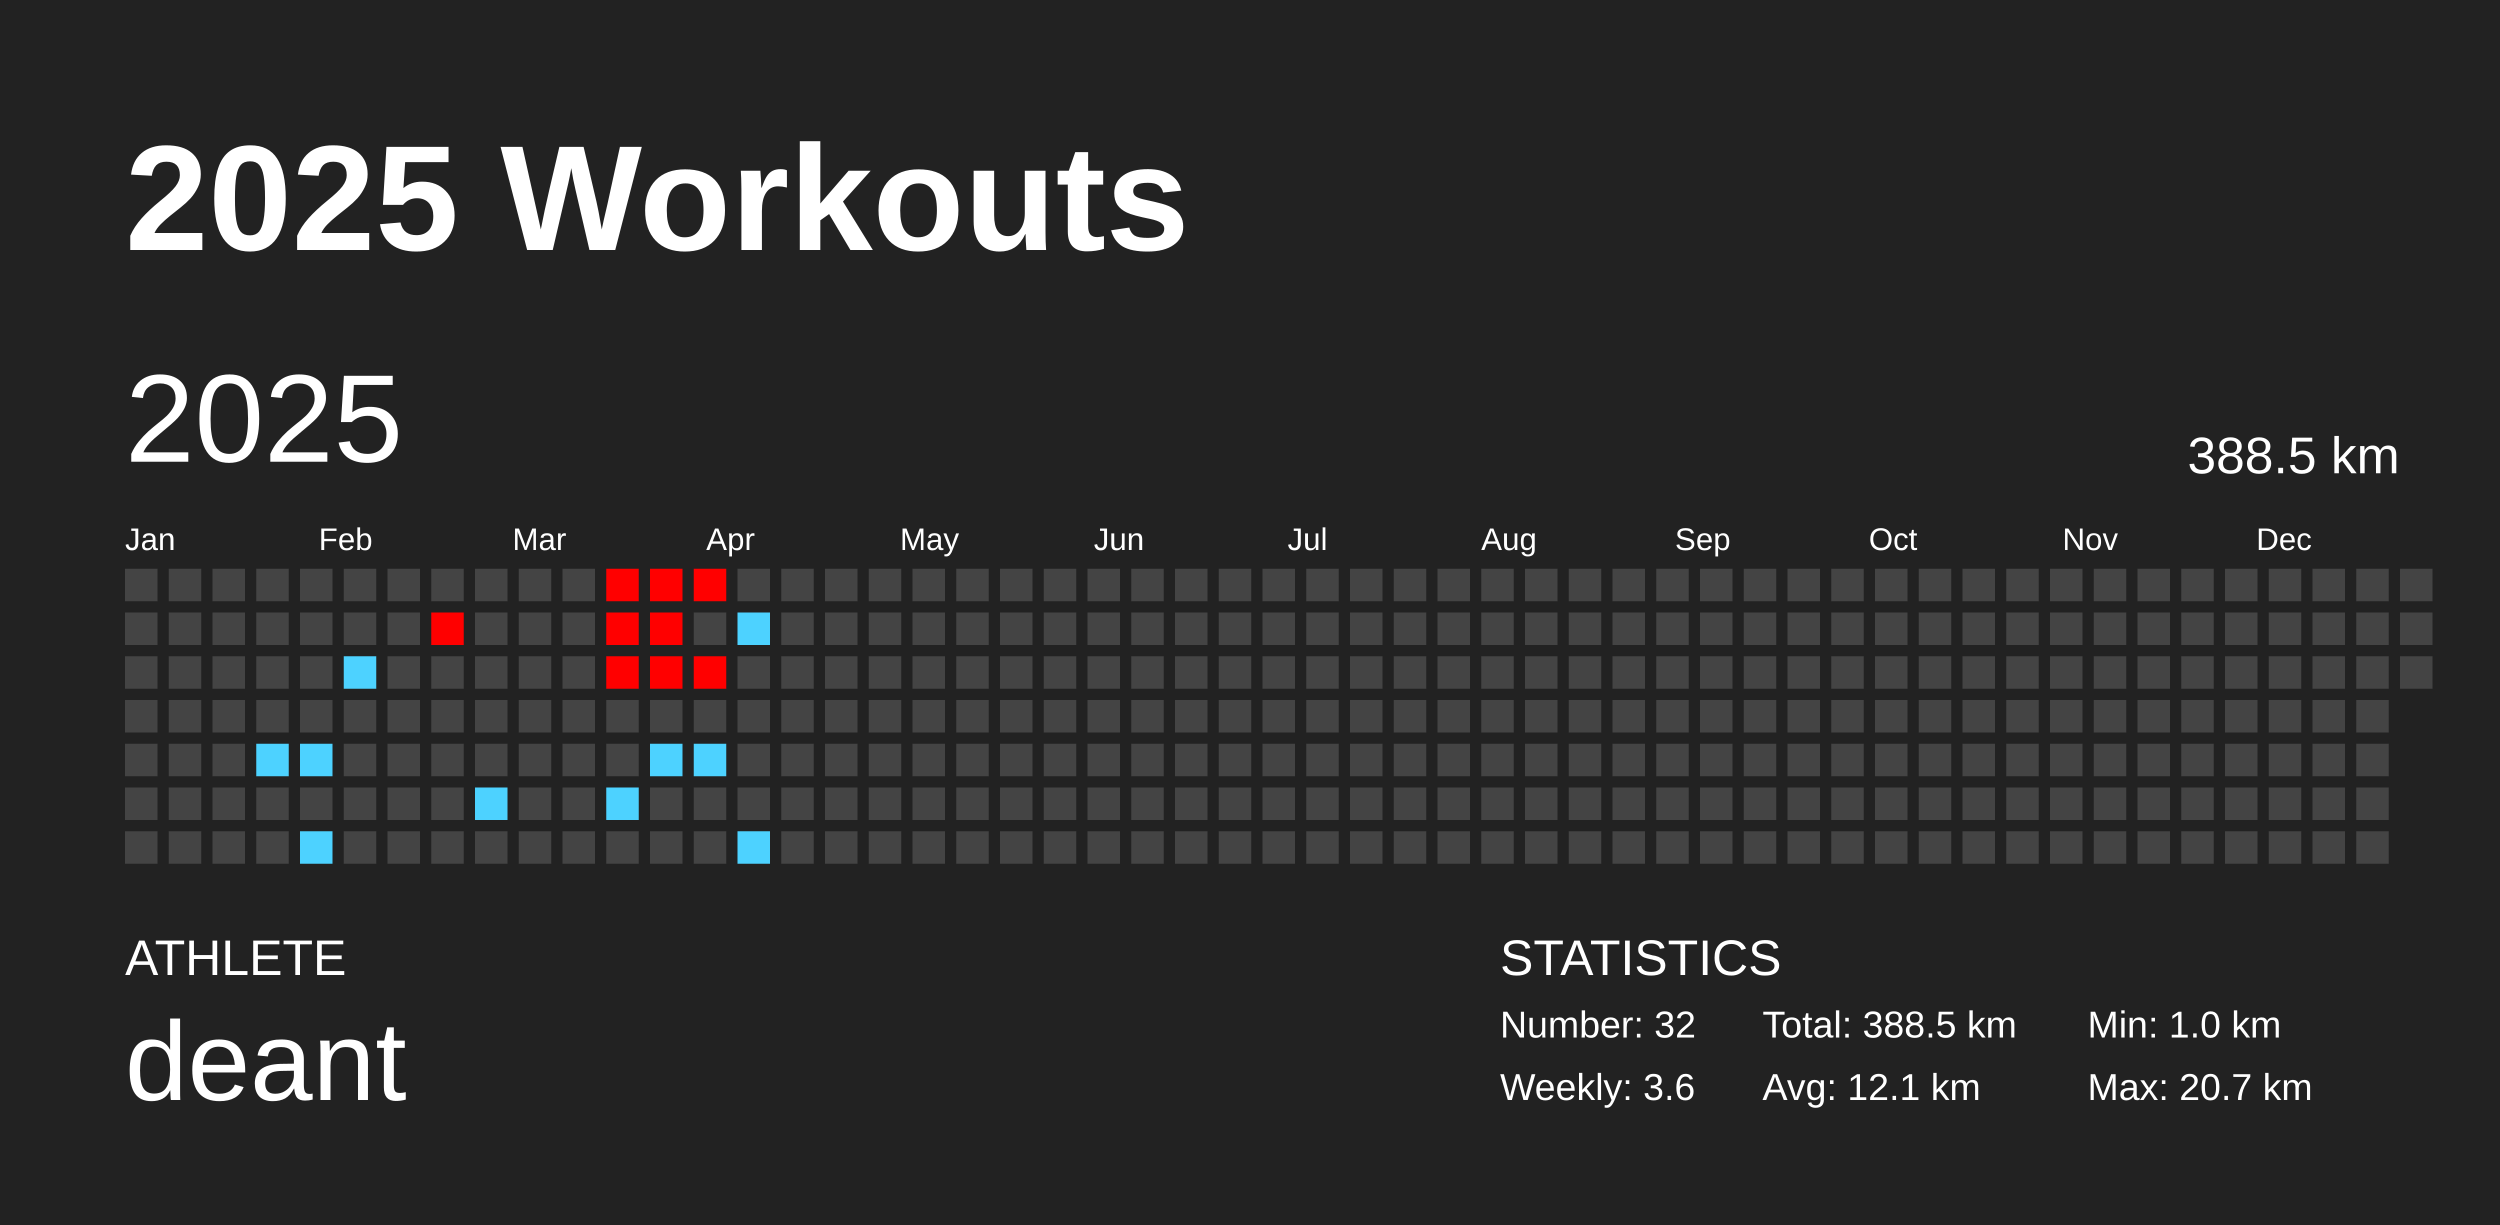
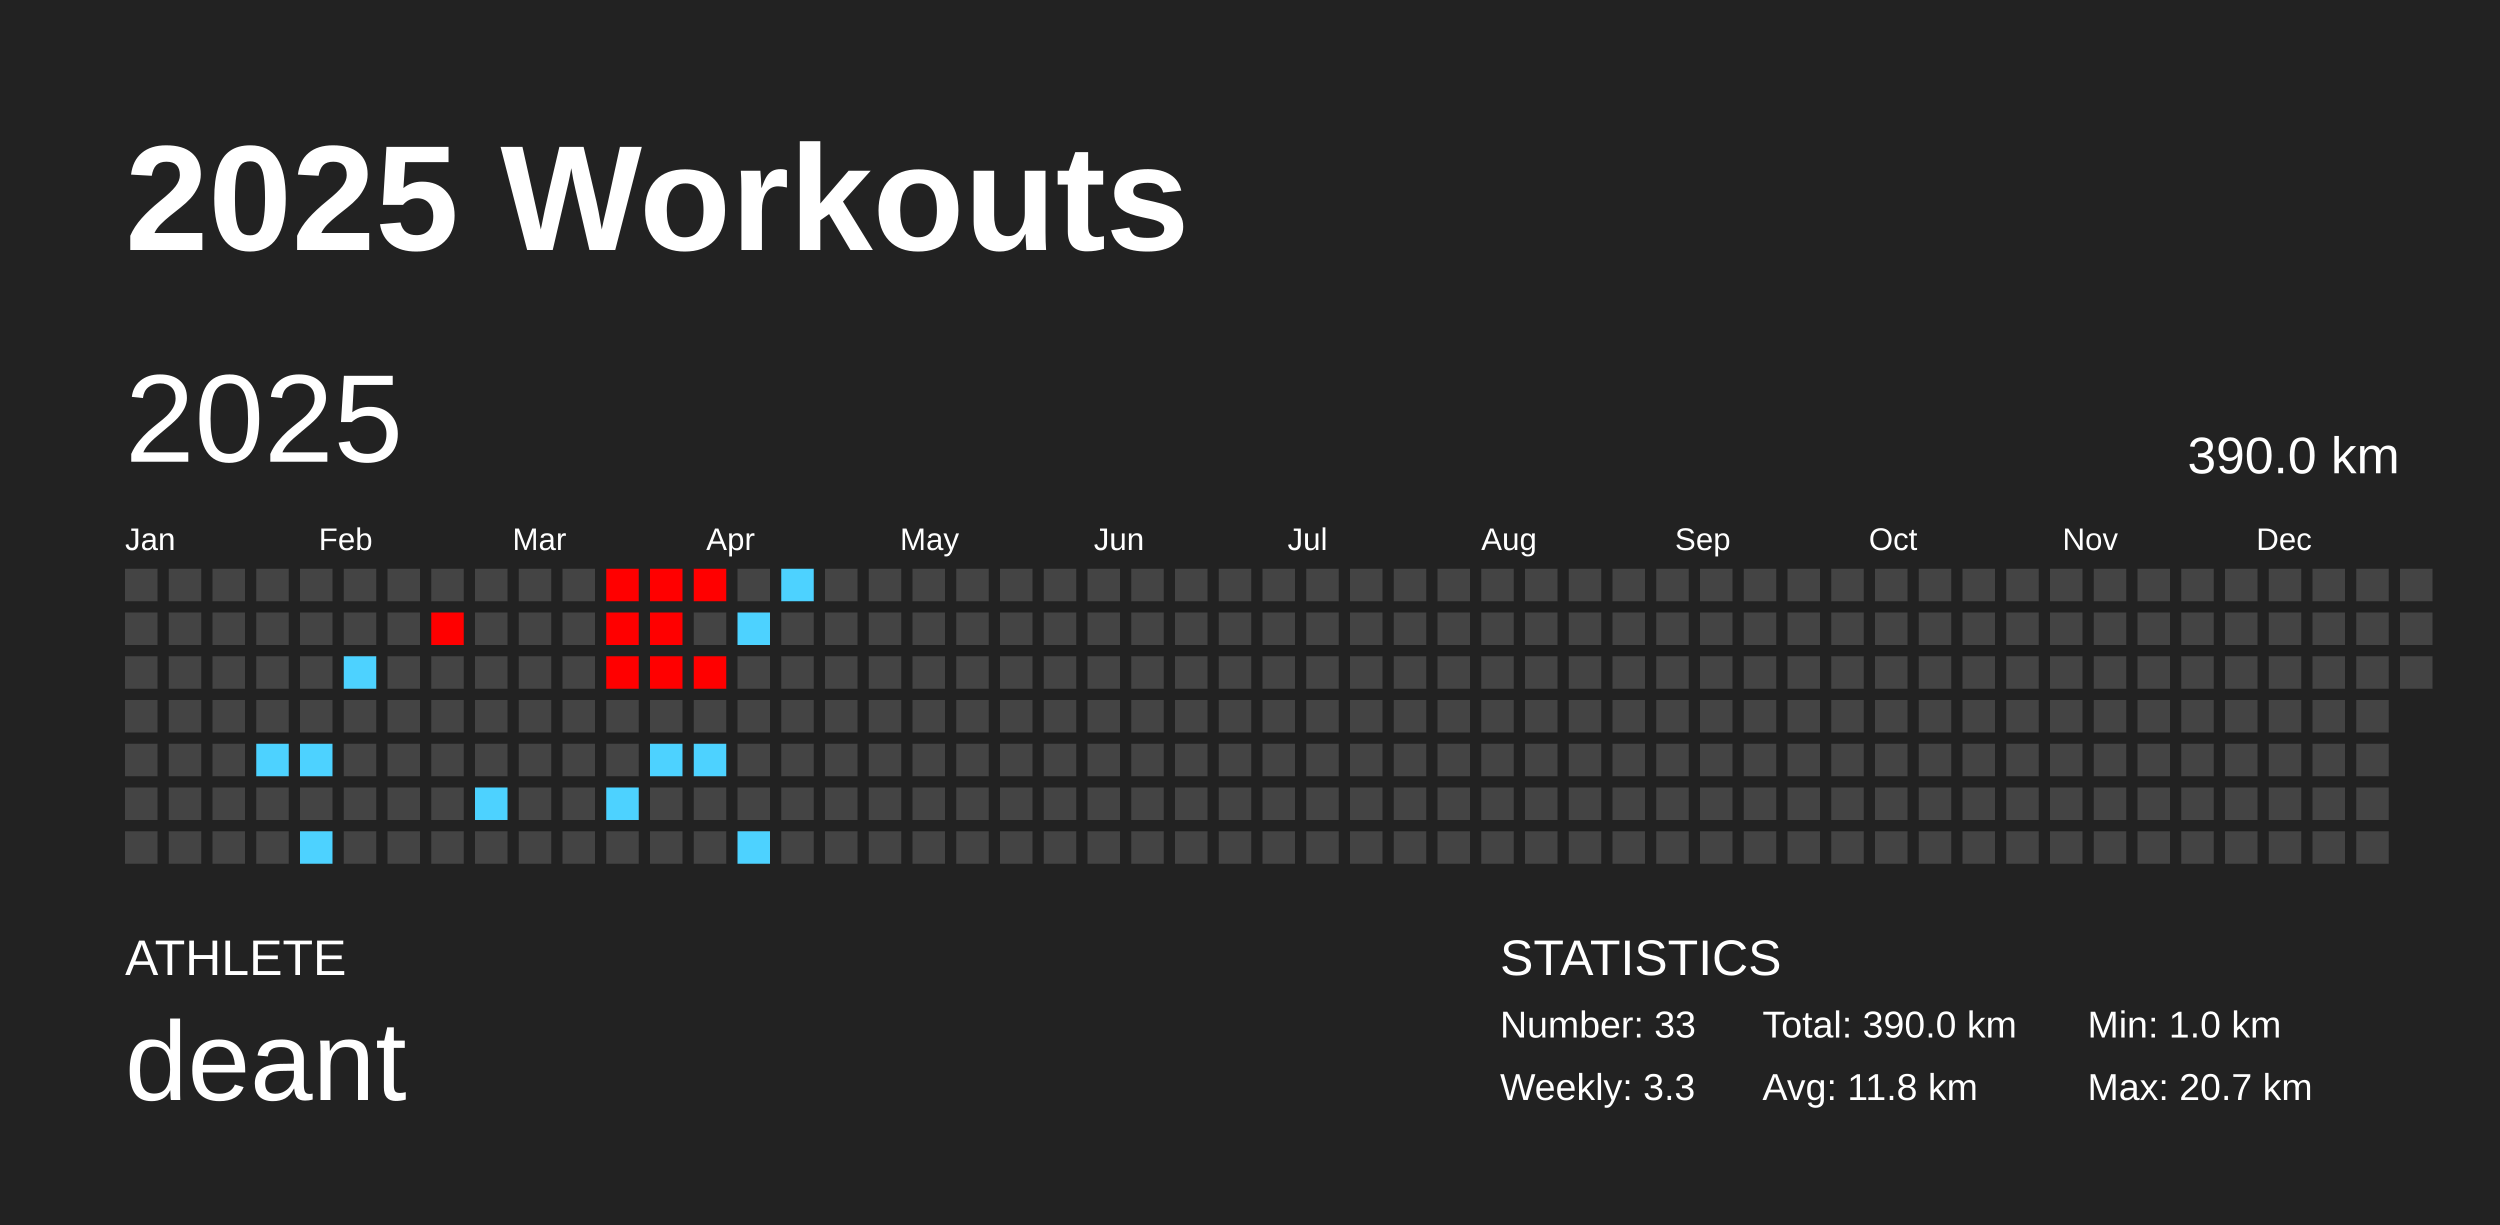
<svg xmlns="http://www.w3.org/2000/svg" baseProfile="full" height="98mm" version="1.1" viewBox="0,0,200,98" width="200mm">
  <defs />
  <rect fill="#222222" height="98" width="200" x="0" y="0" />
  <text fill="#FFFFFF" style="font-size:12px; font-family:Arial; font-weight:bold;" x="10" y="20">2025 Workouts</text>
  <text fill="#FFFFFF" style="font-size:4px; font-family:Arial" x="10" y="78">ATHLETE</text>
  <text fill="#FFFFFF" style="font-size:9px; font-family:Arial" x="10" y="88">deant</text>
  <text fill="#FFFFFF" style="font-size:4px; font-family:Arial" x="120" y="78">STATISTICS</text>
-   <text fill="#FFFFFF" style="font-size:3px; font-family:Arial" x="120" y="83">Number: 32</text>
-   <text fill="#FFFFFF" style="font-size:3px; font-family:Arial" x="120" y="88">Weekly: 3.6</text>
-   <text fill="#FFFFFF" style="font-size:3px; font-family:Arial" x="141" y="83">Total: 388.5 km</text>
-   <text fill="#FFFFFF" style="font-size:3px; font-family:Arial" x="141" y="88">Avg: 12.1 km</text>
+   <text fill="#FFFFFF" style="font-size:3px; font-family:Arial" x="120" y="83">Number: 33</text>
+   <text fill="#FFFFFF" style="font-size:3px; font-family:Arial" x="120" y="88">Weekly: 3.3</text>
+   <text fill="#FFFFFF" style="font-size:3px; font-family:Arial" x="141" y="83">Total: 390.0 km</text>
+   <text fill="#FFFFFF" style="font-size:3px; font-family:Arial" x="141" y="88">Avg: 11.8 km</text>
  <text fill="#FFFFFF" style="font-size:3px; font-family:Arial" x="167" y="83">Min: 1.0 km</text>
  <text fill="#FFFFFF" style="font-size:3px; font-family:Arial" x="167" y="88">Max: 20.7 km</text>
  <text dominant-baseline="hanging" fill="#FFFFFF" style="font-size:10.0px; font-family:Arial;" x="10" y="30">2025</text>
-   <text dominant-baseline="hanging" fill="#FFFFFF" style="font-size:4.125px; font-family:Arial;" x="175" y="35">388.5 km</text>
+   <text dominant-baseline="hanging" fill="#FFFFFF" style="font-size:4.125px; font-family:Arial;" x="175" y="35">390.0 km</text>
  <text fill="#FFFFFF" style="font-size:2.5px; font-family:Arial" x="10.0" y="44">Jan</text>
  <text fill="#FFFFFF" style="font-size:2.5px; font-family:Arial" x="25.5" y="44">Feb</text>
  <text fill="#FFFFFF" style="font-size:2.5px; font-family:Arial" x="41.0" y="44">Mar</text>
  <text fill="#FFFFFF" style="font-size:2.5px; font-family:Arial" x="56.5" y="44">Apr</text>
  <text fill="#FFFFFF" style="font-size:2.5px; font-family:Arial" x="72.0" y="44">May</text>
  <text fill="#FFFFFF" style="font-size:2.5px; font-family:Arial" x="87.5" y="44">Jun</text>
  <text fill="#FFFFFF" style="font-size:2.5px; font-family:Arial" x="103.0" y="44">Jul</text>
  <text fill="#FFFFFF" style="font-size:2.5px; font-family:Arial" x="118.5" y="44">Aug</text>
  <text fill="#FFFFFF" style="font-size:2.5px; font-family:Arial" x="134.0" y="44">Sep</text>
  <text fill="#FFFFFF" style="font-size:2.5px; font-family:Arial" x="149.5" y="44">Oct</text>
  <text fill="#FFFFFF" style="font-size:2.5px; font-family:Arial" x="165.0" y="44">Nov</text>
  <text fill="#FFFFFF" style="font-size:2.5px; font-family:Arial" x="180.5" y="44">Dec</text>
  <rect fill="#444444" height="2.6" width="2.6" x="10.0" y="45.5" />
  <rect fill="#444444" height="2.6" width="2.6" x="10.0" y="49.0" />
  <rect fill="#444444" height="2.6" width="2.6" x="10.0" y="52.5" />
  <rect fill="#444444" height="2.6" width="2.6" x="10.0" y="56.0" />
  <rect fill="#444444" height="2.6" width="2.6" x="10.0" y="59.5" />
  <rect fill="#444444" height="2.6" width="2.6" x="10.0" y="63.0" />
  <rect fill="#444444" height="2.6" width="2.6" x="10.0" y="66.5" />
  <rect fill="#444444" height="2.6" width="2.6" x="13.5" y="45.5" />
  <rect fill="#444444" height="2.6" width="2.6" x="13.5" y="49.0" />
  <rect fill="#444444" height="2.6" width="2.6" x="13.5" y="52.5" />
  <rect fill="#444444" height="2.6" width="2.6" x="13.5" y="56.0" />
  <rect fill="#444444" height="2.6" width="2.6" x="13.5" y="59.5" />
  <rect fill="#444444" height="2.6" width="2.6" x="13.5" y="63.0" />
  <rect fill="#444444" height="2.6" width="2.6" x="13.5" y="66.5" />
  <rect fill="#444444" height="2.6" width="2.6" x="17.0" y="45.5" />
  <rect fill="#444444" height="2.6" width="2.6" x="17.0" y="49.0" />
  <rect fill="#444444" height="2.6" width="2.6" x="17.0" y="52.5" />
  <rect fill="#444444" height="2.6" width="2.6" x="17.0" y="56.0" />
  <rect fill="#444444" height="2.6" width="2.6" x="17.0" y="59.5" />
  <rect fill="#444444" height="2.6" width="2.6" x="17.0" y="63.0" />
  <rect fill="#444444" height="2.6" width="2.6" x="17.0" y="66.5" />
  <rect fill="#444444" height="2.6" width="2.6" x="20.5" y="45.5" />
  <rect fill="#444444" height="2.6" width="2.6" x="20.5" y="49.0" />
  <rect fill="#444444" height="2.6" width="2.6" x="20.5" y="52.5" />
  <rect fill="#444444" height="2.6" width="2.6" x="20.5" y="56.0" />
  <rect fill="#4dd2ff" height="2.6" width="2.6" x="20.5" y="59.5" />
  <rect fill="#444444" height="2.6" width="2.6" x="20.5" y="63.0" />
  <rect fill="#444444" height="2.6" width="2.6" x="20.5" y="66.5" />
  <rect fill="#444444" height="2.6" width="2.6" x="24.0" y="45.5" />
  <rect fill="#444444" height="2.6" width="2.6" x="24.0" y="49.0" />
  <rect fill="#444444" height="2.6" width="2.6" x="24.0" y="52.5" />
  <rect fill="#444444" height="2.6" width="2.6" x="24.0" y="56.0" />
  <rect fill="#4dd2ff" height="2.6" width="2.6" x="24.0" y="59.5" />
  <rect fill="#444444" height="2.6" width="2.6" x="24.0" y="63.0" />
  <rect fill="#4dd2ff" height="2.6" width="2.6" x="24.0" y="66.5" />
  <rect fill="#444444" height="2.6" width="2.6" x="27.5" y="45.5" />
  <rect fill="#444444" height="2.6" width="2.6" x="27.5" y="49.0" />
  <rect fill="#4dd2ff" height="2.6" width="2.6" x="27.5" y="52.5" />
  <rect fill="#444444" height="2.6" width="2.6" x="27.5" y="56.0" />
  <rect fill="#444444" height="2.6" width="2.6" x="27.5" y="59.5" />
  <rect fill="#444444" height="2.6" width="2.6" x="27.5" y="63.0" />
  <rect fill="#444444" height="2.6" width="2.6" x="27.5" y="66.5" />
  <rect fill="#444444" height="2.6" width="2.6" x="31.0" y="45.5" />
  <rect fill="#444444" height="2.6" width="2.6" x="31.0" y="49.0" />
  <rect fill="#444444" height="2.6" width="2.6" x="31.0" y="52.5" />
  <rect fill="#444444" height="2.6" width="2.6" x="31.0" y="56.0" />
  <rect fill="#444444" height="2.6" width="2.6" x="31.0" y="59.5" />
  <rect fill="#444444" height="2.6" width="2.6" x="31.0" y="63.0" />
  <rect fill="#444444" height="2.6" width="2.6" x="31.0" y="66.5" />
  <rect fill="#444444" height="2.6" width="2.6" x="34.5" y="45.5" />
  <rect fill="red" height="2.6" width="2.6" x="34.5" y="49.0" />
  <rect fill="#444444" height="2.6" width="2.6" x="34.5" y="52.5" />
  <rect fill="#444444" height="2.6" width="2.6" x="34.5" y="56.0" />
  <rect fill="#444444" height="2.6" width="2.6" x="34.5" y="59.5" />
  <rect fill="#444444" height="2.6" width="2.6" x="34.5" y="63.0" />
  <rect fill="#444444" height="2.6" width="2.6" x="34.5" y="66.5" />
  <rect fill="#444444" height="2.6" width="2.6" x="38.0" y="45.5" />
  <rect fill="#444444" height="2.6" width="2.6" x="38.0" y="49.0" />
  <rect fill="#444444" height="2.6" width="2.6" x="38.0" y="52.5" />
  <rect fill="#444444" height="2.6" width="2.6" x="38.0" y="56.0" />
  <rect fill="#444444" height="2.6" width="2.6" x="38.0" y="59.5" />
  <rect fill="#4dd2ff" height="2.6" width="2.6" x="38.0" y="63.0" />
  <rect fill="#444444" height="2.6" width="2.6" x="38.0" y="66.5" />
  <rect fill="#444444" height="2.6" width="2.6" x="41.5" y="45.5" />
  <rect fill="#444444" height="2.6" width="2.6" x="41.5" y="49.0" />
  <rect fill="#444444" height="2.6" width="2.6" x="41.5" y="52.5" />
  <rect fill="#444444" height="2.6" width="2.6" x="41.5" y="56.0" />
  <rect fill="#444444" height="2.6" width="2.6" x="41.5" y="59.5" />
  <rect fill="#444444" height="2.6" width="2.6" x="41.5" y="63.0" />
  <rect fill="#444444" height="2.6" width="2.6" x="41.5" y="66.5" />
  <rect fill="#444444" height="2.6" width="2.6" x="45.0" y="45.5" />
  <rect fill="#444444" height="2.6" width="2.6" x="45.0" y="49.0" />
  <rect fill="#444444" height="2.6" width="2.6" x="45.0" y="52.5" />
  <rect fill="#444444" height="2.6" width="2.6" x="45.0" y="56.0" />
  <rect fill="#444444" height="2.6" width="2.6" x="45.0" y="59.5" />
  <rect fill="#444444" height="2.6" width="2.6" x="45.0" y="63.0" />
  <rect fill="#444444" height="2.6" width="2.6" x="45.0" y="66.5" />
  <rect fill="red" height="2.6" width="2.6" x="48.5" y="45.5" />
  <rect fill="red" height="2.6" width="2.6" x="48.5" y="49.0" />
  <rect fill="red" height="2.6" width="2.6" x="48.5" y="52.5" />
  <rect fill="#444444" height="2.6" width="2.6" x="48.5" y="56.0" />
  <rect fill="#444444" height="2.6" width="2.6" x="48.5" y="59.5" />
  <rect fill="#4dd2ff" height="2.6" width="2.6" x="48.5" y="63.0" />
  <rect fill="#444444" height="2.6" width="2.6" x="48.5" y="66.5" />
  <rect fill="red" height="2.6" width="2.6" x="52.0" y="45.5" />
  <rect fill="red" height="2.6" width="2.6" x="52.0" y="49.0" />
  <rect fill="red" height="2.6" width="2.6" x="52.0" y="52.5" />
  <rect fill="#444444" height="2.6" width="2.6" x="52.0" y="56.0" />
  <rect fill="#4dd2ff" height="2.6" width="2.6" x="52.0" y="59.5" />
  <rect fill="#444444" height="2.6" width="2.6" x="52.0" y="63.0" />
  <rect fill="#444444" height="2.6" width="2.6" x="52.0" y="66.5" />
  <rect fill="red" height="2.6" width="2.6" x="55.5" y="45.5" />
  <rect fill="#444444" height="2.6" width="2.6" x="55.5" y="49.0" />
  <rect fill="red" height="2.6" width="2.6" x="55.5" y="52.5" />
  <rect fill="#444444" height="2.6" width="2.6" x="55.5" y="56.0" />
  <rect fill="#4dd2ff" height="2.6" width="2.6" x="55.5" y="59.5" />
  <rect fill="#444444" height="2.6" width="2.6" x="55.5" y="63.0" />
  <rect fill="#444444" height="2.6" width="2.6" x="55.5" y="66.5" />
  <rect fill="#444444" height="2.6" width="2.6" x="59.0" y="45.5" />
  <rect fill="#4dd2ff" height="2.6" width="2.6" x="59.0" y="49.0" />
  <rect fill="#444444" height="2.6" width="2.6" x="59.0" y="52.5" />
  <rect fill="#444444" height="2.6" width="2.6" x="59.0" y="56.0" />
  <rect fill="#444444" height="2.6" width="2.6" x="59.0" y="59.5" />
  <rect fill="#444444" height="2.6" width="2.6" x="59.0" y="63.0" />
  <rect fill="#4dd2ff" height="2.6" width="2.6" x="59.0" y="66.5" />
-   <rect fill="#444444" height="2.6" width="2.6" x="62.5" y="45.5" />
+   <rect fill="#4dd2ff" height="2.6" width="2.6" x="62.5" y="45.5" />
  <rect fill="#444444" height="2.6" width="2.6" x="62.5" y="49.0" />
  <rect fill="#444444" height="2.6" width="2.6" x="62.5" y="52.5" />
  <rect fill="#444444" height="2.6" width="2.6" x="62.5" y="56.0" />
  <rect fill="#444444" height="2.6" width="2.6" x="62.5" y="59.5" />
  <rect fill="#444444" height="2.6" width="2.6" x="62.5" y="63.0" />
  <rect fill="#444444" height="2.6" width="2.6" x="62.5" y="66.5" />
  <rect fill="#444444" height="2.6" width="2.6" x="66.0" y="45.5" />
  <rect fill="#444444" height="2.6" width="2.6" x="66.0" y="49.0" />
  <rect fill="#444444" height="2.6" width="2.6" x="66.0" y="52.5" />
  <rect fill="#444444" height="2.6" width="2.6" x="66.0" y="56.0" />
  <rect fill="#444444" height="2.6" width="2.6" x="66.0" y="59.5" />
  <rect fill="#444444" height="2.6" width="2.6" x="66.0" y="63.0" />
  <rect fill="#444444" height="2.6" width="2.6" x="66.0" y="66.5" />
  <rect fill="#444444" height="2.6" width="2.6" x="69.5" y="45.5" />
  <rect fill="#444444" height="2.6" width="2.6" x="69.5" y="49.0" />
  <rect fill="#444444" height="2.6" width="2.6" x="69.5" y="52.5" />
  <rect fill="#444444" height="2.6" width="2.6" x="69.5" y="56.0" />
  <rect fill="#444444" height="2.6" width="2.6" x="69.5" y="59.5" />
  <rect fill="#444444" height="2.6" width="2.6" x="69.5" y="63.0" />
  <rect fill="#444444" height="2.6" width="2.6" x="69.5" y="66.5" />
  <rect fill="#444444" height="2.6" width="2.6" x="73.0" y="45.5" />
  <rect fill="#444444" height="2.6" width="2.6" x="73.0" y="49.0" />
  <rect fill="#444444" height="2.6" width="2.6" x="73.0" y="52.5" />
  <rect fill="#444444" height="2.6" width="2.6" x="73.0" y="56.0" />
  <rect fill="#444444" height="2.6" width="2.6" x="73.0" y="59.5" />
  <rect fill="#444444" height="2.6" width="2.6" x="73.0" y="63.0" />
  <rect fill="#444444" height="2.6" width="2.6" x="73.0" y="66.5" />
  <rect fill="#444444" height="2.6" width="2.6" x="76.5" y="45.5" />
  <rect fill="#444444" height="2.6" width="2.6" x="76.5" y="49.0" />
  <rect fill="#444444" height="2.6" width="2.6" x="76.5" y="52.5" />
  <rect fill="#444444" height="2.6" width="2.6" x="76.5" y="56.0" />
  <rect fill="#444444" height="2.6" width="2.6" x="76.5" y="59.5" />
  <rect fill="#444444" height="2.6" width="2.6" x="76.5" y="63.0" />
  <rect fill="#444444" height="2.6" width="2.6" x="76.5" y="66.5" />
  <rect fill="#444444" height="2.6" width="2.6" x="80.0" y="45.5" />
  <rect fill="#444444" height="2.6" width="2.6" x="80.0" y="49.0" />
  <rect fill="#444444" height="2.6" width="2.6" x="80.0" y="52.5" />
  <rect fill="#444444" height="2.6" width="2.6" x="80.0" y="56.0" />
  <rect fill="#444444" height="2.6" width="2.6" x="80.0" y="59.5" />
  <rect fill="#444444" height="2.6" width="2.6" x="80.0" y="63.0" />
  <rect fill="#444444" height="2.6" width="2.6" x="80.0" y="66.5" />
  <rect fill="#444444" height="2.6" width="2.6" x="83.5" y="45.5" />
  <rect fill="#444444" height="2.6" width="2.6" x="83.5" y="49.0" />
  <rect fill="#444444" height="2.6" width="2.6" x="83.5" y="52.5" />
  <rect fill="#444444" height="2.6" width="2.6" x="83.5" y="56.0" />
  <rect fill="#444444" height="2.6" width="2.6" x="83.5" y="59.5" />
  <rect fill="#444444" height="2.6" width="2.6" x="83.5" y="63.0" />
  <rect fill="#444444" height="2.6" width="2.6" x="83.5" y="66.5" />
  <rect fill="#444444" height="2.6" width="2.6" x="87.0" y="45.5" />
  <rect fill="#444444" height="2.6" width="2.6" x="87.0" y="49.0" />
  <rect fill="#444444" height="2.6" width="2.6" x="87.0" y="52.5" />
  <rect fill="#444444" height="2.6" width="2.6" x="87.0" y="56.0" />
  <rect fill="#444444" height="2.6" width="2.6" x="87.0" y="59.5" />
  <rect fill="#444444" height="2.6" width="2.6" x="87.0" y="63.0" />
  <rect fill="#444444" height="2.6" width="2.6" x="87.0" y="66.5" />
  <rect fill="#444444" height="2.6" width="2.6" x="90.5" y="45.5" />
  <rect fill="#444444" height="2.6" width="2.6" x="90.5" y="49.0" />
  <rect fill="#444444" height="2.6" width="2.6" x="90.5" y="52.5" />
  <rect fill="#444444" height="2.6" width="2.6" x="90.5" y="56.0" />
  <rect fill="#444444" height="2.6" width="2.6" x="90.5" y="59.5" />
  <rect fill="#444444" height="2.6" width="2.6" x="90.5" y="63.0" />
  <rect fill="#444444" height="2.6" width="2.6" x="90.5" y="66.5" />
  <rect fill="#444444" height="2.6" width="2.6" x="94.0" y="45.5" />
  <rect fill="#444444" height="2.6" width="2.6" x="94.0" y="49.0" />
  <rect fill="#444444" height="2.6" width="2.6" x="94.0" y="52.5" />
  <rect fill="#444444" height="2.6" width="2.6" x="94.0" y="56.0" />
  <rect fill="#444444" height="2.6" width="2.6" x="94.0" y="59.5" />
  <rect fill="#444444" height="2.6" width="2.6" x="94.0" y="63.0" />
  <rect fill="#444444" height="2.6" width="2.6" x="94.0" y="66.5" />
  <rect fill="#444444" height="2.6" width="2.6" x="97.5" y="45.5" />
  <rect fill="#444444" height="2.6" width="2.6" x="97.5" y="49.0" />
  <rect fill="#444444" height="2.6" width="2.6" x="97.5" y="52.5" />
  <rect fill="#444444" height="2.6" width="2.6" x="97.5" y="56.0" />
  <rect fill="#444444" height="2.6" width="2.6" x="97.5" y="59.5" />
  <rect fill="#444444" height="2.6" width="2.6" x="97.5" y="63.0" />
  <rect fill="#444444" height="2.6" width="2.6" x="97.5" y="66.5" />
  <rect fill="#444444" height="2.6" width="2.6" x="101.0" y="45.5" />
  <rect fill="#444444" height="2.6" width="2.6" x="101.0" y="49.0" />
  <rect fill="#444444" height="2.6" width="2.6" x="101.0" y="52.5" />
  <rect fill="#444444" height="2.6" width="2.6" x="101.0" y="56.0" />
  <rect fill="#444444" height="2.6" width="2.6" x="101.0" y="59.5" />
  <rect fill="#444444" height="2.6" width="2.6" x="101.0" y="63.0" />
  <rect fill="#444444" height="2.6" width="2.6" x="101.0" y="66.5" />
  <rect fill="#444444" height="2.6" width="2.6" x="104.5" y="45.5" />
  <rect fill="#444444" height="2.6" width="2.6" x="104.5" y="49.0" />
  <rect fill="#444444" height="2.6" width="2.6" x="104.5" y="52.5" />
  <rect fill="#444444" height="2.6" width="2.6" x="104.5" y="56.0" />
  <rect fill="#444444" height="2.6" width="2.6" x="104.5" y="59.5" />
  <rect fill="#444444" height="2.6" width="2.6" x="104.5" y="63.0" />
  <rect fill="#444444" height="2.6" width="2.6" x="104.5" y="66.5" />
  <rect fill="#444444" height="2.6" width="2.6" x="108.0" y="45.5" />
  <rect fill="#444444" height="2.6" width="2.6" x="108.0" y="49.0" />
  <rect fill="#444444" height="2.6" width="2.6" x="108.0" y="52.5" />
  <rect fill="#444444" height="2.6" width="2.6" x="108.0" y="56.0" />
  <rect fill="#444444" height="2.6" width="2.6" x="108.0" y="59.5" />
  <rect fill="#444444" height="2.6" width="2.6" x="108.0" y="63.0" />
  <rect fill="#444444" height="2.6" width="2.6" x="108.0" y="66.5" />
  <rect fill="#444444" height="2.6" width="2.6" x="111.5" y="45.5" />
  <rect fill="#444444" height="2.6" width="2.6" x="111.5" y="49.0" />
  <rect fill="#444444" height="2.6" width="2.6" x="111.5" y="52.5" />
  <rect fill="#444444" height="2.6" width="2.6" x="111.5" y="56.0" />
  <rect fill="#444444" height="2.6" width="2.6" x="111.5" y="59.5" />
  <rect fill="#444444" height="2.6" width="2.6" x="111.5" y="63.0" />
  <rect fill="#444444" height="2.6" width="2.6" x="111.5" y="66.5" />
  <rect fill="#444444" height="2.6" width="2.6" x="115.0" y="45.5" />
  <rect fill="#444444" height="2.6" width="2.6" x="115.0" y="49.0" />
  <rect fill="#444444" height="2.6" width="2.6" x="115.0" y="52.5" />
  <rect fill="#444444" height="2.6" width="2.6" x="115.0" y="56.0" />
  <rect fill="#444444" height="2.6" width="2.6" x="115.0" y="59.5" />
  <rect fill="#444444" height="2.6" width="2.6" x="115.0" y="63.0" />
  <rect fill="#444444" height="2.6" width="2.6" x="115.0" y="66.5" />
  <rect fill="#444444" height="2.6" width="2.6" x="118.5" y="45.5" />
  <rect fill="#444444" height="2.6" width="2.6" x="118.5" y="49.0" />
  <rect fill="#444444" height="2.6" width="2.6" x="118.5" y="52.5" />
  <rect fill="#444444" height="2.6" width="2.6" x="118.5" y="56.0" />
  <rect fill="#444444" height="2.6" width="2.6" x="118.5" y="59.5" />
  <rect fill="#444444" height="2.6" width="2.6" x="118.5" y="63.0" />
  <rect fill="#444444" height="2.6" width="2.6" x="118.5" y="66.5" />
  <rect fill="#444444" height="2.6" width="2.6" x="122.0" y="45.5" />
  <rect fill="#444444" height="2.6" width="2.6" x="122.0" y="49.0" />
  <rect fill="#444444" height="2.6" width="2.6" x="122.0" y="52.5" />
  <rect fill="#444444" height="2.6" width="2.6" x="122.0" y="56.0" />
  <rect fill="#444444" height="2.6" width="2.6" x="122.0" y="59.5" />
  <rect fill="#444444" height="2.6" width="2.6" x="122.0" y="63.0" />
  <rect fill="#444444" height="2.6" width="2.6" x="122.0" y="66.5" />
  <rect fill="#444444" height="2.6" width="2.6" x="125.5" y="45.5" />
  <rect fill="#444444" height="2.6" width="2.6" x="125.5" y="49.0" />
  <rect fill="#444444" height="2.6" width="2.6" x="125.5" y="52.5" />
  <rect fill="#444444" height="2.6" width="2.6" x="125.5" y="56.0" />
  <rect fill="#444444" height="2.6" width="2.6" x="125.5" y="59.5" />
  <rect fill="#444444" height="2.6" width="2.6" x="125.5" y="63.0" />
  <rect fill="#444444" height="2.6" width="2.6" x="125.5" y="66.5" />
  <rect fill="#444444" height="2.6" width="2.6" x="129.0" y="45.5" />
  <rect fill="#444444" height="2.6" width="2.6" x="129.0" y="49.0" />
  <rect fill="#444444" height="2.6" width="2.6" x="129.0" y="52.5" />
  <rect fill="#444444" height="2.6" width="2.6" x="129.0" y="56.0" />
  <rect fill="#444444" height="2.6" width="2.6" x="129.0" y="59.5" />
  <rect fill="#444444" height="2.6" width="2.6" x="129.0" y="63.0" />
  <rect fill="#444444" height="2.6" width="2.6" x="129.0" y="66.5" />
  <rect fill="#444444" height="2.6" width="2.6" x="132.5" y="45.5" />
  <rect fill="#444444" height="2.6" width="2.6" x="132.5" y="49.0" />
  <rect fill="#444444" height="2.6" width="2.6" x="132.5" y="52.5" />
  <rect fill="#444444" height="2.6" width="2.6" x="132.5" y="56.0" />
  <rect fill="#444444" height="2.6" width="2.6" x="132.5" y="59.5" />
  <rect fill="#444444" height="2.6" width="2.6" x="132.5" y="63.0" />
  <rect fill="#444444" height="2.6" width="2.6" x="132.5" y="66.5" />
  <rect fill="#444444" height="2.6" width="2.6" x="136.0" y="45.5" />
  <rect fill="#444444" height="2.6" width="2.6" x="136.0" y="49.0" />
  <rect fill="#444444" height="2.6" width="2.6" x="136.0" y="52.5" />
  <rect fill="#444444" height="2.6" width="2.6" x="136.0" y="56.0" />
  <rect fill="#444444" height="2.6" width="2.6" x="136.0" y="59.5" />
  <rect fill="#444444" height="2.6" width="2.6" x="136.0" y="63.0" />
  <rect fill="#444444" height="2.6" width="2.6" x="136.0" y="66.5" />
  <rect fill="#444444" height="2.6" width="2.6" x="139.5" y="45.5" />
  <rect fill="#444444" height="2.6" width="2.6" x="139.5" y="49.0" />
  <rect fill="#444444" height="2.6" width="2.6" x="139.5" y="52.5" />
  <rect fill="#444444" height="2.6" width="2.6" x="139.5" y="56.0" />
  <rect fill="#444444" height="2.6" width="2.6" x="139.5" y="59.5" />
  <rect fill="#444444" height="2.6" width="2.6" x="139.5" y="63.0" />
  <rect fill="#444444" height="2.6" width="2.6" x="139.5" y="66.5" />
  <rect fill="#444444" height="2.6" width="2.6" x="143.0" y="45.5" />
  <rect fill="#444444" height="2.6" width="2.6" x="143.0" y="49.0" />
  <rect fill="#444444" height="2.6" width="2.6" x="143.0" y="52.5" />
  <rect fill="#444444" height="2.6" width="2.6" x="143.0" y="56.0" />
  <rect fill="#444444" height="2.6" width="2.6" x="143.0" y="59.5" />
  <rect fill="#444444" height="2.6" width="2.6" x="143.0" y="63.0" />
  <rect fill="#444444" height="2.6" width="2.6" x="143.0" y="66.5" />
  <rect fill="#444444" height="2.6" width="2.6" x="146.5" y="45.5" />
  <rect fill="#444444" height="2.6" width="2.6" x="146.5" y="49.0" />
  <rect fill="#444444" height="2.6" width="2.6" x="146.5" y="52.5" />
  <rect fill="#444444" height="2.6" width="2.6" x="146.5" y="56.0" />
  <rect fill="#444444" height="2.6" width="2.6" x="146.5" y="59.5" />
  <rect fill="#444444" height="2.6" width="2.6" x="146.5" y="63.0" />
  <rect fill="#444444" height="2.6" width="2.6" x="146.5" y="66.5" />
  <rect fill="#444444" height="2.6" width="2.6" x="150.0" y="45.5" />
  <rect fill="#444444" height="2.6" width="2.6" x="150.0" y="49.0" />
  <rect fill="#444444" height="2.6" width="2.6" x="150.0" y="52.5" />
  <rect fill="#444444" height="2.6" width="2.6" x="150.0" y="56.0" />
  <rect fill="#444444" height="2.6" width="2.6" x="150.0" y="59.5" />
  <rect fill="#444444" height="2.6" width="2.6" x="150.0" y="63.0" />
  <rect fill="#444444" height="2.6" width="2.6" x="150.0" y="66.5" />
  <rect fill="#444444" height="2.6" width="2.6" x="153.5" y="45.5" />
  <rect fill="#444444" height="2.6" width="2.6" x="153.5" y="49.0" />
  <rect fill="#444444" height="2.6" width="2.6" x="153.5" y="52.5" />
  <rect fill="#444444" height="2.6" width="2.6" x="153.5" y="56.0" />
  <rect fill="#444444" height="2.6" width="2.6" x="153.5" y="59.5" />
  <rect fill="#444444" height="2.6" width="2.6" x="153.5" y="63.0" />
  <rect fill="#444444" height="2.6" width="2.6" x="153.5" y="66.5" />
  <rect fill="#444444" height="2.6" width="2.6" x="157.0" y="45.5" />
  <rect fill="#444444" height="2.6" width="2.6" x="157.0" y="49.0" />
  <rect fill="#444444" height="2.6" width="2.6" x="157.0" y="52.5" />
  <rect fill="#444444" height="2.6" width="2.6" x="157.0" y="56.0" />
  <rect fill="#444444" height="2.6" width="2.6" x="157.0" y="59.5" />
  <rect fill="#444444" height="2.6" width="2.6" x="157.0" y="63.0" />
  <rect fill="#444444" height="2.6" width="2.6" x="157.0" y="66.5" />
  <rect fill="#444444" height="2.6" width="2.6" x="160.5" y="45.5" />
  <rect fill="#444444" height="2.6" width="2.6" x="160.5" y="49.0" />
  <rect fill="#444444" height="2.6" width="2.6" x="160.5" y="52.5" />
  <rect fill="#444444" height="2.6" width="2.6" x="160.5" y="56.0" />
  <rect fill="#444444" height="2.6" width="2.6" x="160.5" y="59.5" />
  <rect fill="#444444" height="2.6" width="2.6" x="160.5" y="63.0" />
  <rect fill="#444444" height="2.6" width="2.6" x="160.5" y="66.5" />
  <rect fill="#444444" height="2.6" width="2.6" x="164.0" y="45.5" />
  <rect fill="#444444" height="2.6" width="2.6" x="164.0" y="49.0" />
  <rect fill="#444444" height="2.6" width="2.6" x="164.0" y="52.5" />
  <rect fill="#444444" height="2.6" width="2.6" x="164.0" y="56.0" />
  <rect fill="#444444" height="2.6" width="2.6" x="164.0" y="59.5" />
  <rect fill="#444444" height="2.6" width="2.6" x="164.0" y="63.0" />
  <rect fill="#444444" height="2.6" width="2.6" x="164.0" y="66.5" />
  <rect fill="#444444" height="2.6" width="2.6" x="167.5" y="45.5" />
  <rect fill="#444444" height="2.6" width="2.6" x="167.5" y="49.0" />
  <rect fill="#444444" height="2.6" width="2.6" x="167.5" y="52.5" />
  <rect fill="#444444" height="2.6" width="2.6" x="167.5" y="56.0" />
  <rect fill="#444444" height="2.6" width="2.6" x="167.5" y="59.5" />
  <rect fill="#444444" height="2.6" width="2.6" x="167.5" y="63.0" />
  <rect fill="#444444" height="2.6" width="2.6" x="167.5" y="66.5" />
  <rect fill="#444444" height="2.6" width="2.6" x="171.0" y="45.5" />
  <rect fill="#444444" height="2.6" width="2.6" x="171.0" y="49.0" />
  <rect fill="#444444" height="2.6" width="2.6" x="171.0" y="52.5" />
  <rect fill="#444444" height="2.6" width="2.6" x="171.0" y="56.0" />
  <rect fill="#444444" height="2.6" width="2.6" x="171.0" y="59.5" />
  <rect fill="#444444" height="2.6" width="2.6" x="171.0" y="63.0" />
  <rect fill="#444444" height="2.6" width="2.6" x="171.0" y="66.5" />
  <rect fill="#444444" height="2.6" width="2.6" x="174.5" y="45.5" />
  <rect fill="#444444" height="2.6" width="2.6" x="174.5" y="49.0" />
  <rect fill="#444444" height="2.6" width="2.6" x="174.5" y="52.5" />
  <rect fill="#444444" height="2.6" width="2.6" x="174.5" y="56.0" />
  <rect fill="#444444" height="2.6" width="2.6" x="174.5" y="59.5" />
  <rect fill="#444444" height="2.6" width="2.6" x="174.5" y="63.0" />
  <rect fill="#444444" height="2.6" width="2.6" x="174.5" y="66.5" />
  <rect fill="#444444" height="2.6" width="2.6" x="178.0" y="45.5" />
  <rect fill="#444444" height="2.6" width="2.6" x="178.0" y="49.0" />
  <rect fill="#444444" height="2.6" width="2.6" x="178.0" y="52.5" />
  <rect fill="#444444" height="2.6" width="2.6" x="178.0" y="56.0" />
  <rect fill="#444444" height="2.6" width="2.6" x="178.0" y="59.5" />
  <rect fill="#444444" height="2.6" width="2.6" x="178.0" y="63.0" />
  <rect fill="#444444" height="2.6" width="2.6" x="178.0" y="66.5" />
  <rect fill="#444444" height="2.6" width="2.6" x="181.5" y="45.5" />
  <rect fill="#444444" height="2.6" width="2.6" x="181.5" y="49.0" />
  <rect fill="#444444" height="2.6" width="2.6" x="181.5" y="52.5" />
  <rect fill="#444444" height="2.6" width="2.6" x="181.5" y="56.0" />
  <rect fill="#444444" height="2.6" width="2.6" x="181.5" y="59.5" />
  <rect fill="#444444" height="2.6" width="2.6" x="181.5" y="63.0" />
  <rect fill="#444444" height="2.6" width="2.6" x="181.5" y="66.5" />
  <rect fill="#444444" height="2.6" width="2.6" x="185.0" y="45.5" />
  <rect fill="#444444" height="2.6" width="2.6" x="185.0" y="49.0" />
  <rect fill="#444444" height="2.6" width="2.6" x="185.0" y="52.5" />
  <rect fill="#444444" height="2.6" width="2.6" x="185.0" y="56.0" />
  <rect fill="#444444" height="2.6" width="2.6" x="185.0" y="59.5" />
  <rect fill="#444444" height="2.6" width="2.6" x="185.0" y="63.0" />
  <rect fill="#444444" height="2.6" width="2.6" x="185.0" y="66.5" />
  <rect fill="#444444" height="2.6" width="2.6" x="188.5" y="45.5" />
  <rect fill="#444444" height="2.6" width="2.6" x="188.5" y="49.0" />
  <rect fill="#444444" height="2.6" width="2.6" x="188.5" y="52.5" />
  <rect fill="#444444" height="2.6" width="2.6" x="188.5" y="56.0" />
  <rect fill="#444444" height="2.6" width="2.6" x="188.5" y="59.5" />
  <rect fill="#444444" height="2.6" width="2.6" x="188.5" y="63.0" />
  <rect fill="#444444" height="2.6" width="2.6" x="188.5" y="66.5" />
  <rect fill="#444444" height="2.6" width="2.6" x="192.0" y="45.5" />
  <rect fill="#444444" height="2.6" width="2.6" x="192.0" y="49.0" />
  <rect fill="#444444" height="2.6" width="2.6" x="192.0" y="52.5" />
</svg>
